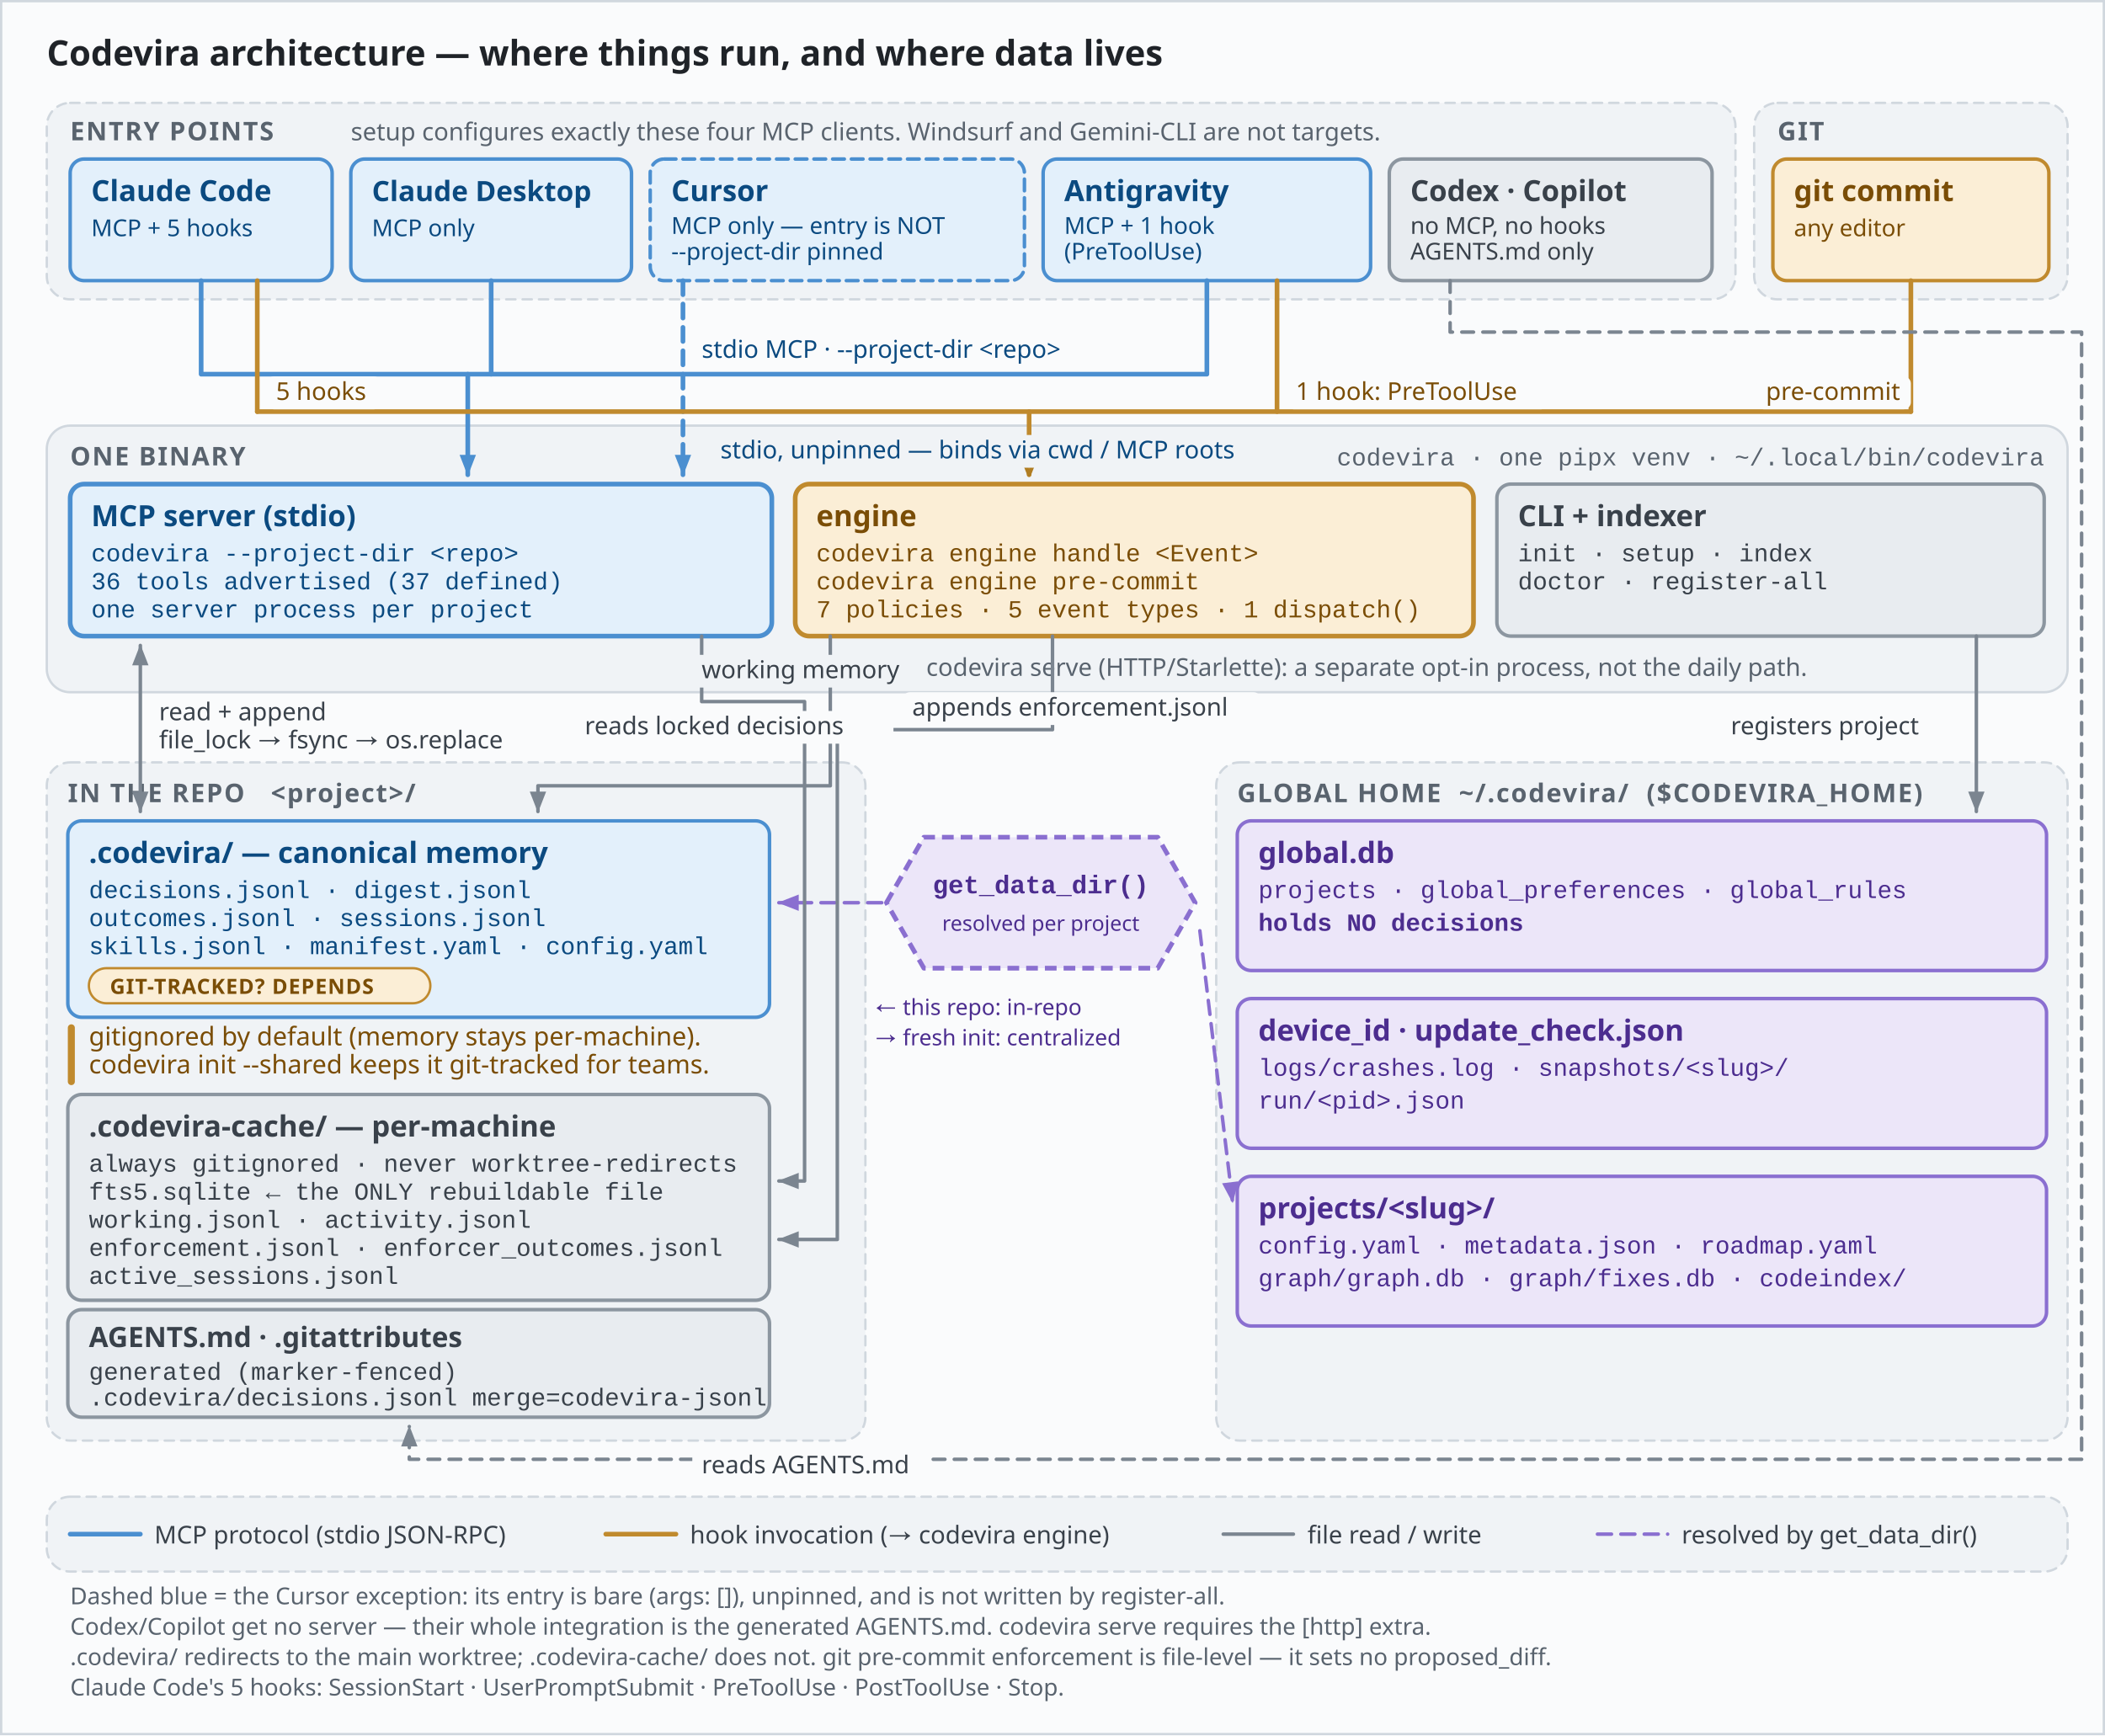
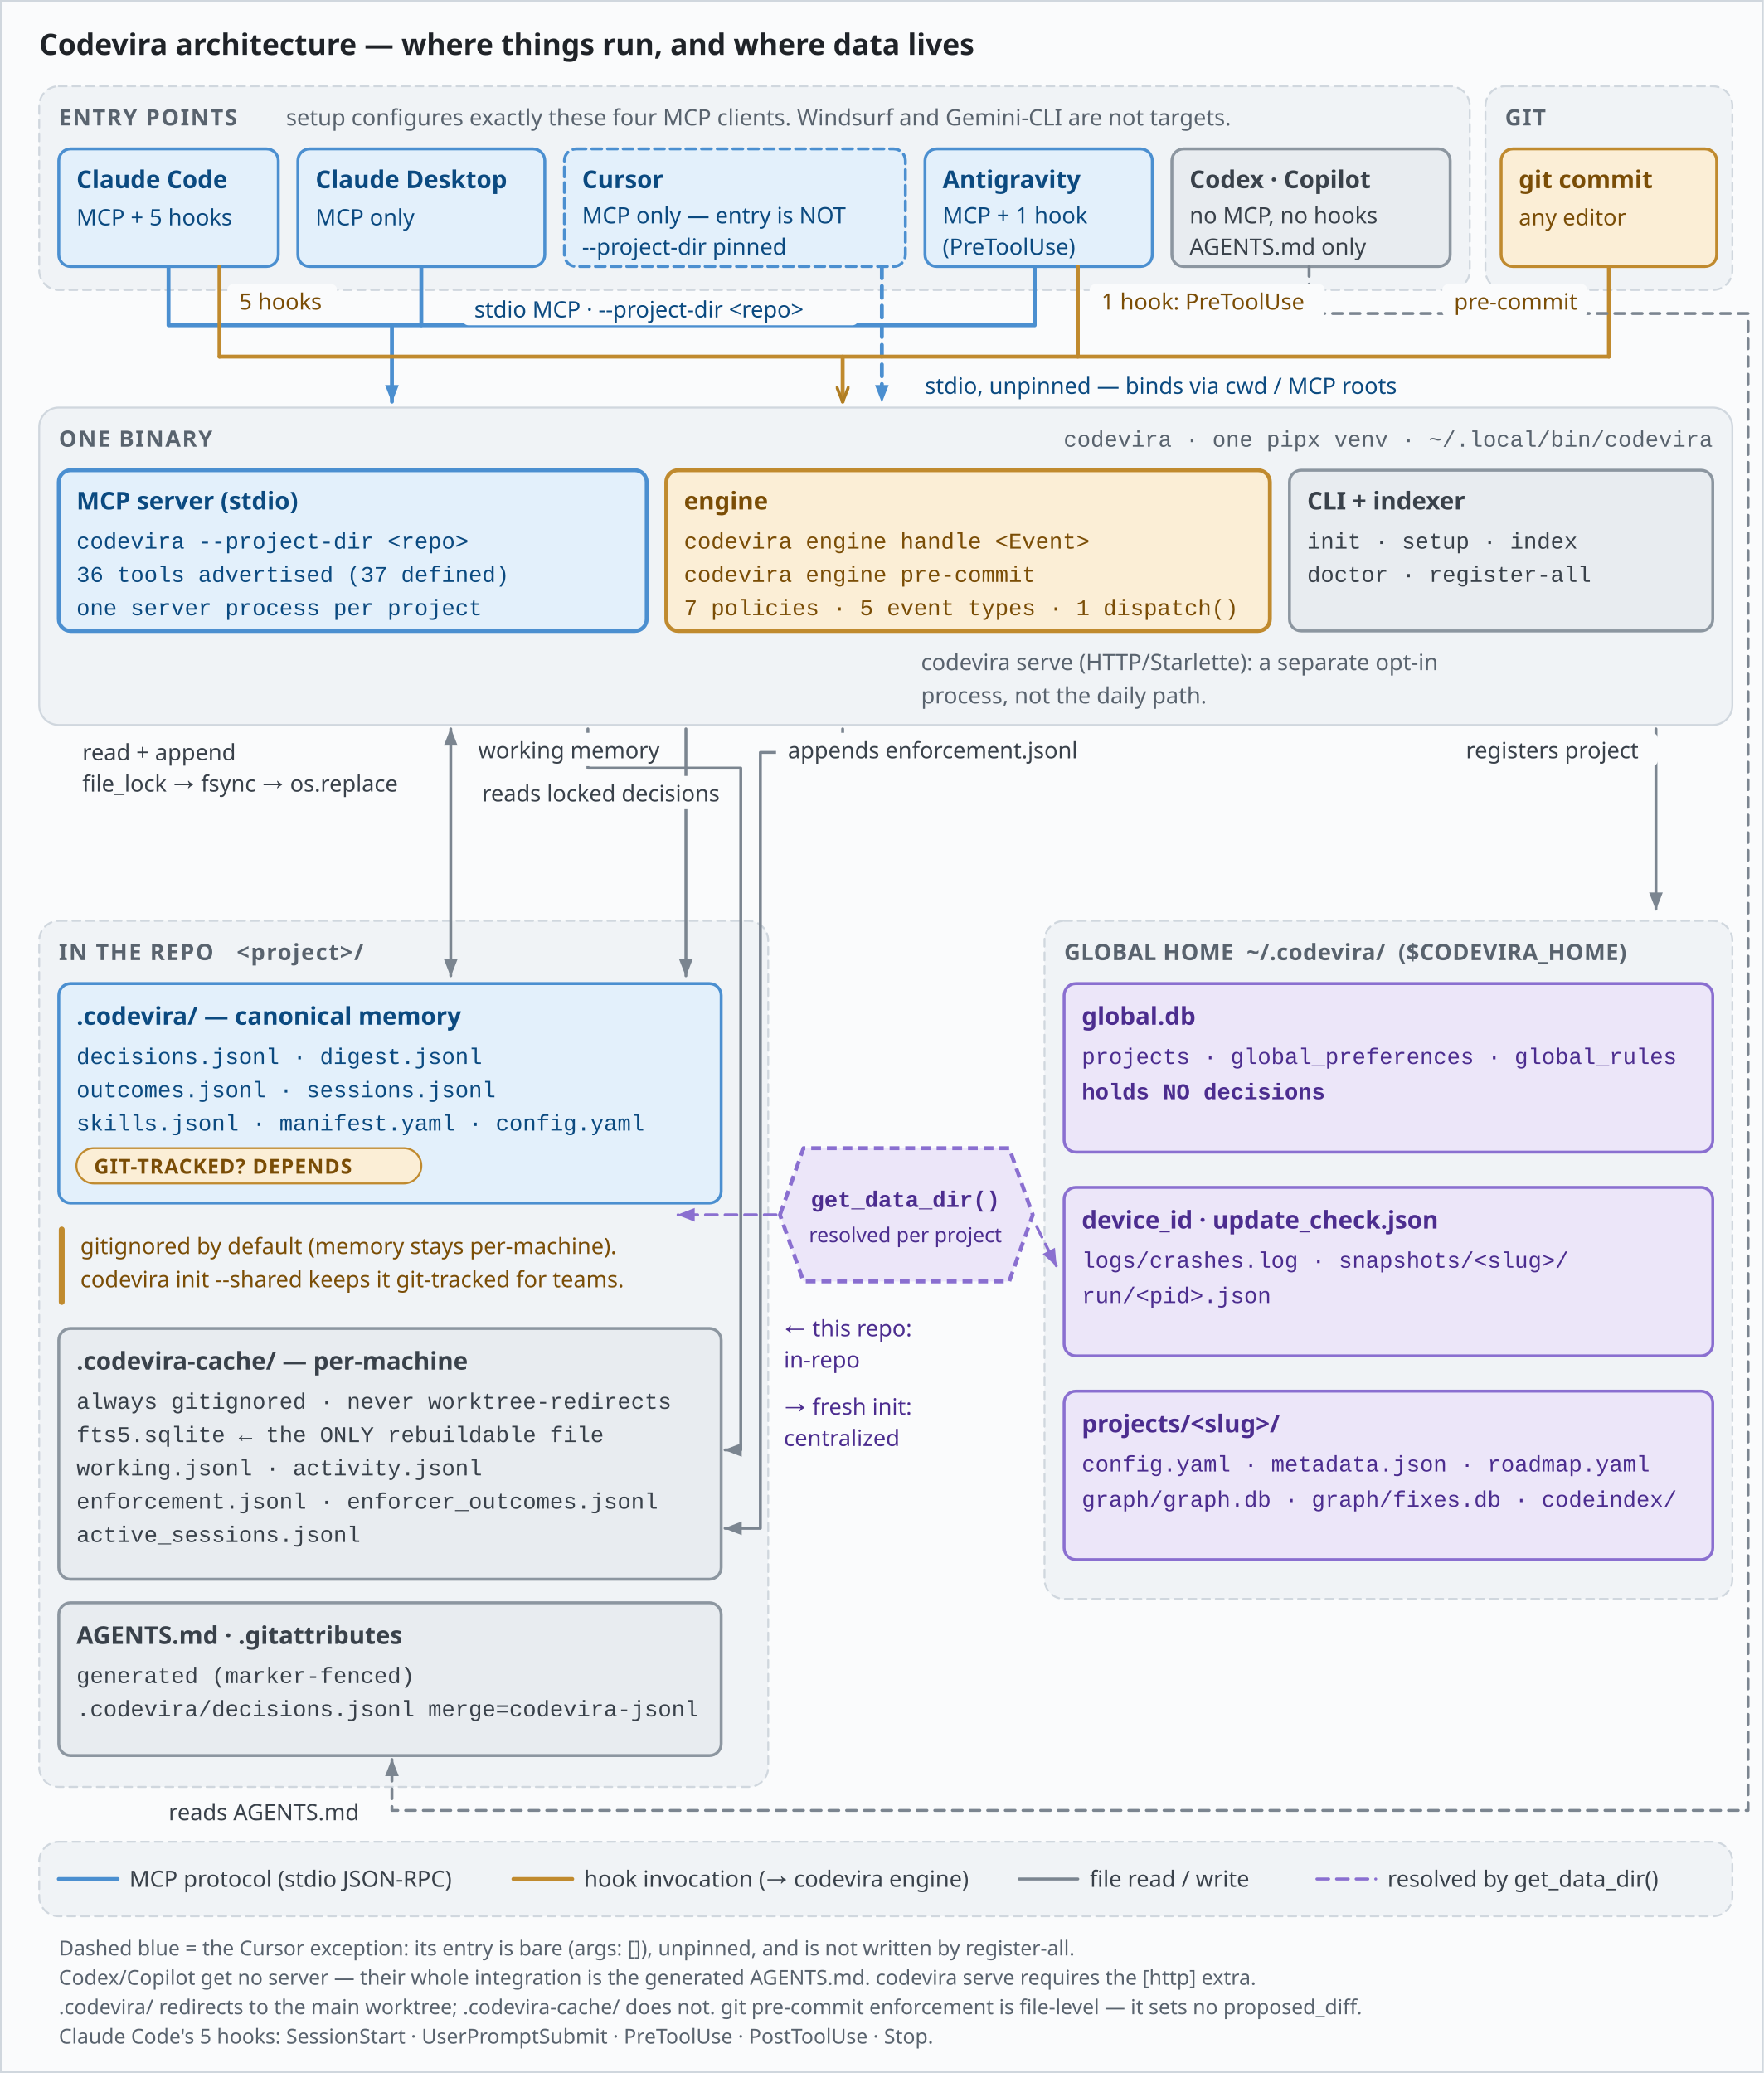
- <svg xmlns="http://www.w3.org/2000/svg" width="900" height="742" viewBox="0 0 900 742" preserveAspectRatio="xMidYMid meet" role="img" aria-label="Codevira architecture: entry points, the codevira binary, the two in-repo stores, and the global home" font-family="ui-sans-serif,-apple-system,BlinkMacSystemFont,'Segoe UI','Noto Sans',Helvetica,Arial,sans-serif">
+ <svg xmlns="http://www.w3.org/2000/svg" width="900" height="1058" viewBox="0 0 900 1058" preserveAspectRatio="xMidYMid meet" role="img" aria-label="Codevira architecture: entry points, the codevira binary, the two in-repo stores, and the global home" font-family="ui-sans-serif,-apple-system,BlinkMacSystemFont,'Segoe UI','Noto Sans',Helvetica,Arial,sans-serif">
  <defs>
    <marker id="ahBlue" markerUnits="userSpaceOnUse" markerWidth="9" markerHeight="7" refX="8.5" refY="3.5" orient="auto">
      <path d="M0 0 L9 3.5 L0 7 z" fill="#4b8fd0" />
    </marker>
    <marker id="ahAmber" markerUnits="userSpaceOnUse" markerWidth="9" markerHeight="7" refX="8" refY="3.5" orient="auto">
      <path d="M0.5 0.5 L8 3.5 L0.5 6.5" fill="none" stroke="#b07d22" stroke-width="1.6" stroke-linecap="round" stroke-linejoin="round" />
    </marker>
    <marker id="ahSlate" markerUnits="userSpaceOnUse" markerWidth="9" markerHeight="7" refX="8.5" refY="3.5" orient="auto">
      <path d="M0 0 L9 3.5 L0 7 z" fill="#7b8590" />
    </marker>
    <marker id="ahSlateBack" markerUnits="userSpaceOnUse" markerWidth="9" markerHeight="7" refX="0.5" refY="3.5" orient="auto">
      <path d="M9 0 L0 3.5 L9 7 z" fill="#7b8590" />
    </marker>
    <marker id="ahPurple" markerUnits="userSpaceOnUse" markerWidth="9" markerHeight="7" refX="8.5" refY="3.5" orient="auto">
      <path d="M0 0 L9 3.5 L0 7 z" fill="#8a6fd0" />
    </marker>
  </defs>
-   <rect x="0" y="0" width="900" height="742" fill="#fafbfc" />
-   <rect x="0.5" y="0.5" width="899" height="741" fill="none" stroke="#d0d7de" stroke-width="1" />
+   <rect x="0" y="0" width="900" height="1058" fill="#fafbfc" />
+   <rect x="0.5" y="0.5" width="899" height="1057" fill="none" stroke="#d0d7de" stroke-width="1" />
  <text x="20" y="28" font-size="15" font-weight="600" fill="#1f2328">Codevira architecture — where things run, and where data lives</text>
  <g>
-     <rect x="20" y="44" width="722" height="84" rx="10" fill="#f0f3f6" stroke="#d0d7de" stroke-width="1" stroke-dasharray="4 3" stroke-linecap="round" />
-     <text x="30" y="60" font-size="11" font-weight="600" letter-spacing="0.06em" fill="#59636e">ENTRY POINTS</text>
-     <text x="150" y="60" font-size="10.5" fill="#59636e">setup configures exactly these four MCP clients. Windsurf and Gemini-CLI are not targets.</text>
-     <rect x="30" y="68" width="112" height="52" rx="6" fill="#e3f0fb" stroke="#4b8fd0" stroke-width="1.5" />
-     <text x="39" y="86" font-size="12.5" font-weight="600" fill="#0b4a80">Claude Code</text>
-     <text x="39" y="101" font-size="10" fill="#0b4a80">MCP + 5 hooks</text>
-     <rect x="150" y="68" width="120" height="52" rx="6" fill="#e3f0fb" stroke="#4b8fd0" stroke-width="1.5" />
-     <text x="159" y="86" font-size="12" font-weight="600" fill="#0b4a80">Claude Desktop</text>
-     <text x="159" y="101" font-size="10" fill="#0b4a80">MCP only</text>
-     <rect x="278" y="68" width="160" height="52" rx="6" fill="#e3f0fb" stroke="#4b8fd0" stroke-width="1.5" stroke-dasharray="5 3" stroke-linecap="round" />
-     <text x="287" y="86" font-size="12.5" font-weight="600" fill="#0b4a80">Cursor</text>
-     <text x="287" y="100" font-size="10" fill="#0b4a80">MCP only — entry is NOT</text>
-     <text x="287" y="111" font-size="10" fill="#0b4a80">--project-dir pinned</text>
-     <rect x="446" y="68" width="140" height="52" rx="6" fill="#e3f0fb" stroke="#4b8fd0" stroke-width="1.5" />
-     <text x="455" y="86" font-size="12.5" font-weight="600" fill="#0b4a80">Antigravity</text>
-     <text x="455" y="100" font-size="10" fill="#0b4a80">MCP + 1 hook</text>
-     <text x="455" y="111" font-size="10" fill="#0b4a80">(PreToolUse)</text>
-     <rect x="594" y="68" width="138" height="52" rx="6" fill="#e8ecf0" stroke="#8c96a0" stroke-width="1.5" />
-     <text x="603" y="86" font-size="12.5" font-weight="600" fill="#39414a">Codex · Copilot</text>
-     <text x="603" y="100" font-size="10" fill="#39414a">no MCP, no hooks</text>
-     <text x="603" y="111" font-size="10" fill="#39414a">AGENTS.md only</text>
-   </g>
-   <g>
-     <rect x="750" y="44" width="134" height="84" rx="10" fill="#f0f3f6" stroke="#d0d7de" stroke-width="1" stroke-dasharray="4 3" stroke-linecap="round" />
-     <text x="760" y="60" font-size="11" font-weight="600" letter-spacing="0.06em" fill="#59636e">GIT</text>
-     <rect x="758" y="68" width="118" height="52" rx="6" fill="#fbeed6" stroke="#c08a2e" stroke-width="1.5" />
-     <text x="767" y="86" font-size="12.5" font-weight="600" fill="#7a4d06">git commit</text>
-     <text x="767" y="101" font-size="10" fill="#7a4d06">any editor</text>
-   </g>
-   <g>
-     <rect x="20" y="182" width="864" height="114" rx="10" fill="#f0f3f6" stroke="#d0d7de" stroke-width="1" />
-     <text x="30" y="199" font-size="11" font-weight="600" letter-spacing="0.06em" fill="#59636e">ONE BINARY</text>
-     <text x="874" y="199" font-size="10.5" text-anchor="end" fill="#59636e" font-family="ui-monospace,SFMono-Regular,'SF Mono',Menlo,Consolas,'Liberation Mono',monospace">codevira · one pipx venv · ~/.local/bin/codevira</text>
-     <rect x="30" y="207" width="300" height="65" rx="6" fill="#e3f0fb" stroke="#4b8fd0" stroke-width="2" />
-     <text x="39" y="225" font-size="12.5" font-weight="600" fill="#0b4a80">MCP server (stdio)</text>
-     <g font-size="10.5" fill="#0b4a80" font-family="ui-monospace,SFMono-Regular,'SF Mono',Menlo,Consolas,'Liberation Mono',monospace">
-       <text x="39" y="240">codevira --project-dir &lt;repo&gt;</text>
-       <text x="39" y="252">36 tools advertised (37 defined)</text>
-       <text x="39" y="264">one server process per project</text>
-     </g>
-     <rect x="340" y="207" width="290" height="65" rx="6" fill="#fbeed6" stroke="#c08a2e" stroke-width="2" />
-     <text x="349" y="225" font-size="12.5" font-weight="600" fill="#7a4d06">engine</text>
-     <g font-size="10.5" fill="#7a4d06" font-family="ui-monospace,SFMono-Regular,'SF Mono',Menlo,Consolas,'Liberation Mono',monospace">
-       <text x="349" y="240">codevira engine handle &lt;Event&gt;</text>
-       <text x="349" y="252">codevira engine pre-commit</text>
-       <text x="349" y="264">7 policies · 5 event types · 1 dispatch()</text>
-     </g>
-     <rect x="640" y="207" width="234" height="65" rx="6" fill="#e8ecf0" stroke="#8c96a0" stroke-width="1.5" />
-     <text x="649" y="225" font-size="12.5" font-weight="600" fill="#39414a">CLI + indexer</text>
-     <g font-size="10.5" fill="#39414a" font-family="ui-monospace,SFMono-Regular,'SF Mono',Menlo,Consolas,'Liberation Mono',monospace">
-       <text x="649" y="240">init · setup · index</text>
-       <text x="649" y="252">doctor · register-all</text>
-     </g>
-     <text x="396" y="289" font-size="10.5" fill="#59636e">codevira serve (HTTP/Starlette): a separate opt-in process, not the daily path.</text>
-   </g>
-   <g>
-     <rect x="20" y="326" width="350" height="290" rx="10" fill="#f0f3f6" stroke="#d0d7de" stroke-width="1" stroke-dasharray="4 3" stroke-linecap="round" />
-     <text x="29" y="343" font-size="11" font-weight="600" letter-spacing="0.06em" fill="#59636e">IN THE REPO   &lt;project&gt;/</text>
-     <rect x="29" y="351" width="300" height="84" rx="6" fill="#e3f0fb" stroke="#4b8fd0" stroke-width="1.5" />
-     <text x="38" y="369" font-size="12.5" font-weight="600" fill="#0b4a80">.codevira/ — canonical memory</text>
-     <g font-size="10.5" fill="#0b4a80" font-family="ui-monospace,SFMono-Regular,'SF Mono',Menlo,Consolas,'Liberation Mono',monospace">
-       <text x="38" y="384">decisions.jsonl · digest.jsonl</text>
-       <text x="38" y="396">outcomes.jsonl · sessions.jsonl</text>
-       <text x="38" y="408">skills.jsonl · manifest.yaml · config.yaml</text>
-     </g>
-     <rect x="38" y="414" width="146" height="15" rx="7.5" fill="#fbeed6" stroke="#c08a2e" stroke-width="1" />
-     <text x="47" y="425" font-size="9" font-weight="600" letter-spacing="0.04em" fill="#7a4d06">GIT-TRACKED? DEPENDS</text>
-     <rect x="29" y="438" width="3" height="26" rx="1.5" fill="#c08a2e" />
-     <text x="38" y="447" font-size="11" fill="#7a4d06">gitignored by default (memory stays per-machine).</text>
-     <text x="38" y="459" font-size="11" fill="#7a4d06">codevira init --shared keeps it git-tracked for teams.</text>
-     <rect x="29" y="468" width="300" height="88" rx="6" fill="#e8ecf0" stroke="#8c96a0" stroke-width="1.5" />
-     <text x="38" y="486" font-size="12.5" font-weight="600" fill="#39414a">.codevira-cache/ — per-machine</text>
-     <g font-size="10.5" fill="#39414a" font-family="ui-monospace,SFMono-Regular,'SF Mono',Menlo,Consolas,'Liberation Mono',monospace">
-       <text x="38" y="501">always gitignored · never worktree-redirects</text>
-       <text x="38" y="513">fts5.sqlite  ← the ONLY rebuildable file</text>
-       <text x="38" y="525">working.jsonl · activity.jsonl</text>
-       <text x="38" y="537">enforcement.jsonl · enforcer_outcomes.jsonl</text>
-       <text x="38" y="549">active_sessions.jsonl</text>
-     </g>
-     <rect x="29" y="560" width="300" height="46" rx="6" fill="#e8ecf0" stroke="#8c96a0" stroke-width="1.5" />
-     <text x="38" y="576" font-size="12" font-weight="600" fill="#39414a">AGENTS.md  ·  .gitattributes</text>
-     <g font-size="10.5" fill="#39414a" font-family="ui-monospace,SFMono-Regular,'SF Mono',Menlo,Consolas,'Liberation Mono',monospace">
-       <text x="38" y="590">generated (marker-fenced)</text>
-       <text x="38" y="601">.codevira/decisions.jsonl merge=codevira-jsonl</text>
-     </g>
-   </g>
-   <g>
-     <rect x="520" y="326" width="364" height="290" rx="10" fill="#f0f3f6" stroke="#d0d7de" stroke-width="1" stroke-dasharray="4 3" stroke-linecap="round" />
-     <text x="529" y="343" font-size="11" font-weight="600" letter-spacing="0.06em" fill="#59636e">GLOBAL HOME  ~/.codevira/  ($CODEVIRA_HOME)</text>
-     <rect x="529" y="351" width="346" height="64" rx="6" fill="#ece6f9" stroke="#8a6fd0" stroke-width="1.5" />
-     <text x="538" y="369" font-size="12.5" font-weight="600" fill="#4c2d8f">global.db</text>
-     <g font-size="10.5" fill="#4c2d8f" font-family="ui-monospace,SFMono-Regular,'SF Mono',Menlo,Consolas,'Liberation Mono',monospace">
-       <text x="538" y="384">projects · global_preferences · global_rules</text>
-       <text x="538" y="398" font-weight="700">holds NO decisions</text>
-     </g>
-     <rect x="529" y="427" width="346" height="64" rx="6" fill="#ece6f9" stroke="#8a6fd0" stroke-width="1.5" />
-     <text x="538" y="445" font-size="12.5" font-weight="600" fill="#4c2d8f">device_id · update_check.json</text>
-     <g font-size="10.5" fill="#4c2d8f" font-family="ui-monospace,SFMono-Regular,'SF Mono',Menlo,Consolas,'Liberation Mono',monospace">
-       <text x="538" y="460">logs/crashes.log · snapshots/&lt;slug&gt;/</text>
-       <text x="538" y="474">run/&lt;pid&gt;.json</text>
-     </g>
-     <rect x="529" y="503" width="346" height="64" rx="6" fill="#ece6f9" stroke="#8a6fd0" stroke-width="1.5" />
-     <text x="538" y="521" font-size="12.5" font-weight="600" fill="#4c2d8f">projects/&lt;slug&gt;/</text>
-     <g font-size="10.5" fill="#4c2d8f" font-family="ui-monospace,SFMono-Regular,'SF Mono',Menlo,Consolas,'Liberation Mono',monospace">
-       <text x="538" y="536">config.yaml · metadata.json · roadmap.yaml</text>
-       <text x="538" y="550">graph/graph.db · graph/fixes.db · codeindex/</text>
-     </g>
-   </g>
-   <g>
-     <path d="M379 386 L395 358 L495 358 L511 386 L495 414 L395 414 Z" fill="#ece6f9" stroke="#8a6fd0" stroke-width="2" stroke-dasharray="5 3" stroke-linejoin="round" />
-     <text x="445" y="382" font-size="11" text-anchor="middle" fill="#4c2d8f" font-weight="600" font-family="ui-monospace,SFMono-Regular,'SF Mono',Menlo,Consolas,'Liberation Mono',monospace">get_data_dir()</text>
-     <text x="445" y="398" font-size="9" text-anchor="middle" fill="#4c2d8f">resolved per project</text>
-     <path d="M377 386 L333 386" fill="none" stroke="#8a6fd0" stroke-width="1.5" stroke-dasharray="6 4" stroke-linecap="round" marker-end="url(#ahPurple)" />
-     <path d="M513 398 L527 514" fill="none" stroke="#8a6fd0" stroke-width="1.5" stroke-dasharray="6 4" stroke-linecap="round" marker-end="url(#ahPurple)" />
-     <text x="374" y="434" font-size="9.5" fill="#4c2d8f">← this repo: in-repo</text>
-     <text x="374" y="447" font-size="9.5" fill="#4c2d8f">→ fresh init: centralized</text>
+     <rect x="20" y="44" width="730" height="104" rx="10" fill="#f0f3f6" stroke="#d0d7de" stroke-width="1" stroke-dasharray="4 3" stroke-linecap="round" />
+     <text x="30" y="64" font-size="11.5" font-weight="600" letter-spacing="0.06em" fill="#59636e">ENTRY POINTS</text>
+     <text x="146" y="64" font-size="11.5" fill="#59636e">setup configures exactly these four MCP clients. Windsurf and Gemini-CLI are not targets.</text>
+     <rect x="30" y="76" width="112" height="60" rx="6" fill="#e3f0fb" stroke="#4b8fd0" stroke-width="1.5" />
+     <text x="39" y="96" font-size="12.5" font-weight="600" fill="#0b4a80">Claude Code</text>
+     <text x="39" y="115" font-size="11.5" fill="#0b4a80">MCP + 5 hooks</text>
+     <rect x="152" y="76" width="126" height="60" rx="6" fill="#e3f0fb" stroke="#4b8fd0" stroke-width="1.5" />
+     <text x="161" y="96" font-size="12.5" font-weight="600" fill="#0b4a80">Claude Desktop</text>
+     <text x="161" y="115" font-size="11.5" fill="#0b4a80">MCP only</text>
+     <rect x="288" y="76" width="174" height="60" rx="6" fill="#e3f0fb" stroke="#4b8fd0" stroke-width="1.5" stroke-dasharray="5 3" stroke-linecap="round" />
+     <text x="297" y="96" font-size="12.5" font-weight="600" fill="#0b4a80">Cursor</text>
+     <text x="297" y="114" font-size="11.5" fill="#0b4a80">MCP only — entry is NOT</text>
+     <text x="297" y="130" font-size="11.5" fill="#0b4a80">--project-dir pinned</text>
+     <rect x="472" y="76" width="116" height="60" rx="6" fill="#e3f0fb" stroke="#4b8fd0" stroke-width="1.5" />
+     <text x="481" y="96" font-size="12.5" font-weight="600" fill="#0b4a80">Antigravity</text>
+     <text x="481" y="114" font-size="11.5" fill="#0b4a80">MCP + 1 hook</text>
+     <text x="481" y="130" font-size="11.5" fill="#0b4a80">(PreToolUse)</text>
+     <rect x="598" y="76" width="142" height="60" rx="6" fill="#e8ecf0" stroke="#8c96a0" stroke-width="1.5" />
+     <text x="607" y="96" font-size="12.5" font-weight="600" fill="#39414a">Codex · Copilot</text>
+     <text x="607" y="114" font-size="11.5" fill="#39414a">no MCP, no hooks</text>
+     <text x="607" y="130" font-size="11.5" fill="#39414a">AGENTS.md only</text>
+   </g>
+   <g>
+     <rect x="758" y="44" width="126" height="104" rx="10" fill="#f0f3f6" stroke="#d0d7de" stroke-width="1" stroke-dasharray="4 3" stroke-linecap="round" />
+     <text x="768" y="64" font-size="11.5" font-weight="600" letter-spacing="0.06em" fill="#59636e">GIT</text>
+     <rect x="766" y="76" width="110" height="60" rx="6" fill="#fbeed6" stroke="#c08a2e" stroke-width="1.5" />
+     <text x="775" y="96" font-size="12.5" font-weight="600" fill="#7a4d06">git commit</text>
+     <text x="775" y="115" font-size="11.5" fill="#7a4d06">any editor</text>
+   </g>
+   <g>
+     <rect x="20" y="208" width="864" height="162" rx="10" fill="#f0f3f6" stroke="#d0d7de" stroke-width="1" />
+     <text x="30" y="228" font-size="11.5" font-weight="600" letter-spacing="0.06em" fill="#59636e">ONE BINARY</text>
+     <text x="874" y="228" font-size="11.5" text-anchor="end" fill="#59636e" font-family="ui-monospace,SFMono-Regular,'SF Mono',Menlo,Consolas,'Liberation Mono',monospace">codevira · one pipx venv · ~/.local/bin/codevira</text>
+     <rect x="30" y="240" width="300" height="82" rx="6" fill="#e3f0fb" stroke="#4b8fd0" stroke-width="2" />
+     <text x="39" y="260" font-size="12.5" font-weight="600" fill="#0b4a80">MCP server (stdio)</text>
+     <g font-size="11.5" fill="#0b4a80" font-family="ui-monospace,SFMono-Regular,'SF Mono',Menlo,Consolas,'Liberation Mono',monospace">
+       <text x="39" y="280">codevira --project-dir &lt;repo&gt;</text>
+       <text x="39" y="297">36 tools advertised (37 defined)</text>
+       <text x="39" y="314">one server process per project</text>
+     </g>
+     <rect x="340" y="240" width="308" height="82" rx="6" fill="#fbeed6" stroke="#c08a2e" stroke-width="2" />
+     <text x="349" y="260" font-size="12.5" font-weight="600" fill="#7a4d06">engine</text>
+     <g font-size="11.5" fill="#7a4d06" font-family="ui-monospace,SFMono-Regular,'SF Mono',Menlo,Consolas,'Liberation Mono',monospace">
+       <text x="349" y="280">codevira engine handle &lt;Event&gt;</text>
+       <text x="349" y="297">codevira engine pre-commit</text>
+       <text x="349" y="314">7 policies · 5 event types · 1 dispatch()</text>
+     </g>
+     <rect x="658" y="240" width="216" height="82" rx="6" fill="#e8ecf0" stroke="#8c96a0" stroke-width="1.5" />
+     <text x="667" y="260" font-size="12.5" font-weight="600" fill="#39414a">CLI + indexer</text>
+     <g font-size="11.5" fill="#39414a" font-family="ui-monospace,SFMono-Regular,'SF Mono',Menlo,Consolas,'Liberation Mono',monospace">
+       <text x="667" y="280">init · setup · index</text>
+       <text x="667" y="297">doctor · register-all</text>
+     </g>
+     <g font-size="11.5" fill="#59636e">
+       <text x="470" y="342">codevira serve (HTTP/Starlette): a separate opt-in</text>
+       <text x="470" y="359">process, not the daily path.</text>
+     </g>
+   </g>
+   <g>
+     <rect x="20" y="470" width="372" height="442" rx="10" fill="#f0f3f6" stroke="#d0d7de" stroke-width="1" stroke-dasharray="4 3" stroke-linecap="round" />
+     <text x="30" y="490" font-size="11.5" font-weight="600" letter-spacing="0.06em" fill="#59636e">IN THE REPO   &lt;project&gt;/</text>
+     <rect x="30" y="502" width="338" height="112" rx="6" fill="#e3f0fb" stroke="#4b8fd0" stroke-width="1.5" />
+     <text x="39" y="523" font-size="12.5" font-weight="600" fill="#0b4a80">.codevira/ — canonical memory</text>
+     <g font-size="11.5" fill="#0b4a80" font-family="ui-monospace,SFMono-Regular,'SF Mono',Menlo,Consolas,'Liberation Mono',monospace">
+       <text x="39" y="543">decisions.jsonl · digest.jsonl</text>
+       <text x="39" y="560">outcomes.jsonl · sessions.jsonl</text>
+       <text x="39" y="577">skills.jsonl · manifest.yaml · config.yaml</text>
+     </g>
+     <rect x="39" y="586" width="176" height="18" rx="9" fill="#fbeed6" stroke="#c08a2e" stroke-width="1" />
+     <text x="48" y="599" font-size="10.5" font-weight="600" letter-spacing="0.04em" fill="#7a4d06">GIT-TRACKED? DEPENDS</text>
+     <rect x="30" y="626" width="3" height="40" rx="1.5" fill="#c08a2e" />
+     <text x="41" y="640" font-size="11.5" fill="#7a4d06">gitignored by default (memory stays per-machine).</text>
+     <text x="41" y="657" font-size="11.5" fill="#7a4d06">codevira init --shared keeps it git-tracked for teams.</text>
+     <rect x="30" y="678" width="338" height="128" rx="6" fill="#e8ecf0" stroke="#8c96a0" stroke-width="1.5" />
+     <text x="39" y="699" font-size="12.5" font-weight="600" fill="#39414a">.codevira-cache/ — per-machine</text>
+     <g font-size="11.5" fill="#39414a" font-family="ui-monospace,SFMono-Regular,'SF Mono',Menlo,Consolas,'Liberation Mono',monospace">
+       <text x="39" y="719">always gitignored · never worktree-redirects</text>
+       <text x="39" y="736">fts5.sqlite  ← the ONLY rebuildable file</text>
+       <text x="39" y="753">working.jsonl · activity.jsonl</text>
+       <text x="39" y="770">enforcement.jsonl · enforcer_outcomes.jsonl</text>
+       <text x="39" y="787">active_sessions.jsonl</text>
+     </g>
+     <rect x="30" y="818" width="338" height="78" rx="6" fill="#e8ecf0" stroke="#8c96a0" stroke-width="1.5" />
+     <text x="39" y="839" font-size="12.5" font-weight="600" fill="#39414a">AGENTS.md  ·  .gitattributes</text>
+     <g font-size="11.5" fill="#39414a" font-family="ui-monospace,SFMono-Regular,'SF Mono',Menlo,Consolas,'Liberation Mono',monospace">
+       <text x="39" y="859">generated (marker-fenced)</text>
+       <text x="39" y="876">.codevira/decisions.jsonl merge=codevira-jsonl</text>
+     </g>
+   </g>
+   <g>
+     <rect x="533" y="470" width="351" height="346" rx="10" fill="#f0f3f6" stroke="#d0d7de" stroke-width="1" stroke-dasharray="4 3" stroke-linecap="round" />
+     <text x="543" y="490" font-size="11.5" font-weight="600" letter-spacing="0.02em" fill="#59636e">GLOBAL HOME  ~/.codevira/  ($CODEVIRA_HOME)</text>
+     <rect x="543" y="502" width="331" height="86" rx="6" fill="#ece6f9" stroke="#8a6fd0" stroke-width="1.5" />
+     <text x="552" y="523" font-size="12.5" font-weight="600" fill="#4c2d8f">global.db</text>
+     <g font-size="11.5" fill="#4c2d8f" font-family="ui-monospace,SFMono-Regular,'SF Mono',Menlo,Consolas,'Liberation Mono',monospace">
+       <text x="552" y="543">projects · global_preferences · global_rules</text>
+       <text x="552" y="561" font-weight="700">holds NO decisions</text>
+     </g>
+     <rect x="543" y="606" width="331" height="86" rx="6" fill="#ece6f9" stroke="#8a6fd0" stroke-width="1.5" />
+     <text x="552" y="627" font-size="12.5" font-weight="600" fill="#4c2d8f">device_id · update_check.json</text>
+     <g font-size="11.5" fill="#4c2d8f" font-family="ui-monospace,SFMono-Regular,'SF Mono',Menlo,Consolas,'Liberation Mono',monospace">
+       <text x="552" y="647">logs/crashes.log · snapshots/&lt;slug&gt;/</text>
+       <text x="552" y="665">run/&lt;pid&gt;.json</text>
+     </g>
+     <rect x="543" y="710" width="331" height="86" rx="6" fill="#ece6f9" stroke="#8a6fd0" stroke-width="1.5" />
+     <text x="552" y="731" font-size="12.5" font-weight="600" fill="#4c2d8f">projects/&lt;slug&gt;/</text>
+     <g font-size="11.5" fill="#4c2d8f" font-family="ui-monospace,SFMono-Regular,'SF Mono',Menlo,Consolas,'Liberation Mono',monospace">
+       <text x="552" y="751">config.yaml · metadata.json · roadmap.yaml</text>
+       <text x="552" y="769">graph/graph.db · graph/fixes.db · codeindex/</text>
+     </g>
+   </g>
+   <g>
+     <path d="M398 620 L410 586 L515 586 L527 620 L515 654 L410 654 Z" fill="#ece6f9" stroke="#8a6fd0" stroke-width="2" stroke-dasharray="5 3" stroke-linejoin="round" />
+     <text x="462" y="616" font-size="11.5" text-anchor="middle" fill="#4c2d8f" font-weight="600" font-family="ui-monospace,SFMono-Regular,'SF Mono',Menlo,Consolas,'Liberation Mono',monospace">get_data_dir()</text>
+     <text x="462" y="634" font-size="10.5" text-anchor="middle" fill="#4c2d8f">resolved per project</text>
+     <path d="M396 620 L346 620" fill="none" stroke="#8a6fd0" stroke-width="1.5" stroke-dasharray="6 4" stroke-linecap="round" marker-end="url(#ahPurple)" />
+     <path d="M529 626 L539 646" fill="none" stroke="#8a6fd0" stroke-width="1.5" stroke-dasharray="6 4" stroke-linecap="round" marker-end="url(#ahPurple)" />
+     <g font-size="11.5" fill="#4c2d8f">
+       <text x="400" y="682">← this repo:</text>
+       <text x="400" y="698">in-repo</text>
+       <text x="400" y="722">→ fresh init:</text>
+       <text x="400" y="738">centralized</text>
+     </g>
  </g>
  <g fill="none" stroke-linecap="round" stroke-linejoin="round">
    <g stroke="#4b8fd0" stroke-width="2">
-       <path d="M86 120 L86 160 L516 160 L516 120" />
-       <path d="M210 120 L210 160" />
-       <path d="M200 160 L200 203" marker-end="url(#ahBlue)" />
-       <path d="M292 120 L292 203" stroke-dasharray="6 4" marker-end="url(#ahBlue)" />
+       <path d="M86 136 L86 166 L528 166 L528 136" />
+       <path d="M215 136 L215 166" />
+       <path d="M200 166 L200 205" marker-end="url(#ahBlue)" />
+       <path d="M450 136 L450 205" stroke-dasharray="6 4" marker-end="url(#ahBlue)" />
    </g>
    <g stroke="#c08a2e" stroke-width="2">
-       <path d="M110 120 L110 176" />
-       <path d="M546 120 L546 176" />
-       <path d="M817 120 L817 176" />
-       <path d="M817 176 L110 176" />
-       <path d="M440 176 L440 203" marker-end="url(#ahAmber)" />
+       <path d="M112 136 L112 182" />
+       <path d="M550 136 L550 182" />
+       <path d="M821 136 L821 182" />
+       <path d="M821 182 L112 182" />
+       <path d="M430 182 L430 205" marker-end="url(#ahAmber)" />
    </g>
    <g stroke="#7b8590" stroke-width="1.5">
-       <path d="M60 276 L60 347" marker-start="url(#ahSlateBack)" marker-end="url(#ahSlate)" />
-       <path d="M355 272 L355 336 L230 336 L230 347" marker-end="url(#ahSlate)" />
-       <path d="M300 272 L300 300 L344 300 L344 505 L333 505" marker-end="url(#ahSlate)" />
-       <path d="M450 272 L450 312 L358 312 L358 530 L333 530" marker-end="url(#ahSlate)" />
-       <path d="M845 272 L845 347" marker-end="url(#ahSlate)" />
-       <path d="M620 120 L620 142 L890 142 L890 624 L175 624 L175 610" stroke-dasharray="5 4" marker-end="url(#ahSlate)" />
-     </g>
-   </g>
-   <g font-size="10.5" font-weight="500">
-     <rect x="296" y="143" width="192" height="14" rx="3" fill="#fafbfc" />
-     <text x="300" y="153" fill="#0b4a80">stdio MCP · --project-dir &lt;repo&gt;</text>
-     <rect x="304" y="186" width="259" height="14" rx="3" fill="#f0f3f6" />
-     <text x="308" y="196" fill="#0b4a80">stdio, unpinned — binds via cwd / MCP roots</text>
-     <rect x="114" y="161" width="49" height="14" rx="3" fill="#fafbfc" />
-     <text x="118" y="171" fill="#7a4d06">5 hooks</text>
-     <rect x="550" y="161" width="112" height="14" rx="3" fill="#fafbfc" />
-     <text x="554" y="171" fill="#7a4d06">1 hook: PreToolUse</text>
-     <rect x="751" y="161" width="66" height="14" rx="3" fill="#fafbfc" />
-     <text x="755" y="171" fill="#7a4d06">pre-commit</text>
-     <rect x="64" y="298" width="182" height="26" rx="3" fill="#fafbfc" />
-     <text x="68" y="308" fill="#39414a">read + append</text>
-     <text x="68" y="320" fill="#39414a">file_lock → fsync → os.replace</text>
-     <rect x="246" y="304" width="136" height="14" rx="3" fill="#fafbfc" />
-     <text x="250" y="314" fill="#39414a">reads locked decisions</text>
-     <rect x="296" y="280" width="92" height="14" rx="3" fill="#f0f3f6" />
-     <text x="300" y="290" fill="#39414a">working memory</text>
-     <rect x="386" y="296" width="153" height="14" rx="3" fill="#fafbfc" />
-     <text x="390" y="306" fill="#39414a">appends enforcement.jsonl</text>
-     <rect x="736" y="304" width="107" height="14" rx="3" fill="#fafbfc" />
-     <text x="740" y="314" fill="#39414a">registers project</text>
-     <rect x="296" y="620" width="101" height="14" rx="3" fill="#fafbfc" />
-     <text x="300" y="630" fill="#39414a">reads AGENTS.md</text>
-   </g>
-   <g>
-     <rect x="20" y="640" width="864" height="32" rx="10" fill="#f0f3f6" stroke="#d0d7de" stroke-width="1" stroke-dasharray="4 3" stroke-linecap="round" />
+       <path d="M230 372 L230 498" marker-start="url(#ahSlateBack)" marker-end="url(#ahSlate)" />
+       <path d="M350 372 L350 498" marker-end="url(#ahSlate)" />
+       <path d="M300 372 L300 392 L378 392 L378 740 L370 740" marker-end="url(#ahSlate)" />
+       <path d="M430 372 L430 384 L388 384 L388 780 L370 780" marker-end="url(#ahSlate)" />
+       <path d="M845 372 L845 464" marker-end="url(#ahSlate)" />
+       <path d="M668 136 L668 160 L892 160 L892 924 L200 924 L200 898" stroke-dasharray="5 4" marker-end="url(#ahSlate)" />
+     </g>
+   </g>
+   <g font-size="11.5" font-weight="500">
+     <rect x="236" y="149" width="202" height="17" rx="3" fill="#fafbfc" />
+     <text x="242" y="162" fill="#0b4a80">stdio MCP · --project-dir &lt;repo&gt;</text>
+     <rect x="466" y="188" width="270" height="17" rx="3" fill="#fafbfc" />
+     <text x="472" y="201" fill="#0b4a80">stdio, unpinned — binds via cwd / MCP roots</text>
+     <rect x="116" y="145" width="56" height="17" rx="3" fill="#fafbfc" />
+     <text x="122" y="158" fill="#7a4d06">5 hooks</text>
+     <rect x="556" y="145" width="120" height="17" rx="3" fill="#fafbfc" />
+     <text x="562" y="158" fill="#7a4d06">1 hook: PreToolUse</text>
+     <rect x="736" y="145" width="74" height="17" rx="3" fill="#fafbfc" />
+     <text x="742" y="158" fill="#7a4d06">pre-commit</text>
+     <rect x="36" y="374" width="182" height="34" rx="3" fill="#fafbfc" />
+     <text x="42" y="388" fill="#39414a">read + append</text>
+     <text x="42" y="404" fill="#39414a">file_lock → fsync → os.replace</text>
+     <rect x="238" y="374" width="108" height="17" rx="3" fill="#fafbfc" />
+     <text x="244" y="387" fill="#39414a">working memory</text>
+     <rect x="240" y="396" width="136" height="17" rx="3" fill="#fafbfc" />
+     <text x="246" y="409" fill="#39414a">reads locked decisions</text>
+     <rect x="396" y="374" width="164" height="17" rx="3" fill="#fafbfc" />
+     <text x="402" y="387" fill="#39414a">appends enforcement.jsonl</text>
+     <rect x="742" y="374" width="104" height="17" rx="3" fill="#fafbfc" />
+     <text x="748" y="387" fill="#39414a">registers project</text>
+     <rect x="80" y="916" width="116" height="17" rx="3" fill="#fafbfc" />
+     <text x="86" y="929" fill="#39414a">reads AGENTS.md</text>
+   </g>
+   <g>
+     <rect x="20" y="940" width="864" height="38" rx="10" fill="#f0f3f6" stroke="#d0d7de" stroke-width="1" stroke-dasharray="4 3" stroke-linecap="round" />
    <g stroke-linecap="round" fill="none">
-       <path d="M30 656 L60 656" stroke="#4b8fd0" stroke-width="2" />
-       <path d="M259 656 L289 656" stroke="#c08a2e" stroke-width="2" />
-       <path d="M523 656 L553 656" stroke="#7b8590" stroke-width="1.5" />
-       <path d="M683 656 L713 656" stroke="#8a6fd0" stroke-width="1.5" stroke-dasharray="6 4" />
-     </g>
-     <g font-size="10.5" fill="#39414a">
-       <text x="66" y="660">MCP protocol (stdio JSON-RPC)</text>
-       <text x="295" y="660">hook invocation (→ codevira engine)</text>
-       <text x="559" y="660">file read / write</text>
-       <text x="719" y="660">resolved by get_data_dir()</text>
-     </g>
-   </g>
-   <g font-size="10" fill="#59636e">
-     <text x="30" y="686">Dashed blue = the Cursor exception: its entry is bare (args: []), unpinned, and is not written by register-all.</text>
-     <text x="30" y="699">Codex/Copilot get no server — their whole integration is the generated AGENTS.md. codevira serve requires the [http] extra.</text>
-     <text x="30" y="712">.codevira/ redirects to the main worktree; .codevira-cache/ does not. git pre-commit enforcement is file-level — it sets no proposed_diff.</text>
-     <text x="30" y="725">Claude Code's 5 hooks: SessionStart · UserPromptSubmit · PreToolUse · PostToolUse · Stop.</text>
+       <path d="M30 959 L60 959" stroke="#4b8fd0" stroke-width="2" />
+       <path d="M262 959 L292 959" stroke="#c08a2e" stroke-width="2" />
+       <path d="M520 959 L550 959" stroke="#7b8590" stroke-width="1.5" />
+       <path d="M672 959 L702 959" stroke="#8a6fd0" stroke-width="1.5" stroke-dasharray="6 4" />
+     </g>
+     <g font-size="11.5" fill="#39414a">
+       <text x="66" y="963">MCP protocol (stdio JSON-RPC)</text>
+       <text x="298" y="963">hook invocation (→ codevira engine)</text>
+       <text x="556" y="963">file read / write</text>
+       <text x="708" y="963">resolved by get_data_dir()</text>
+     </g>
+   </g>
+   <g font-size="10.5" fill="#59636e">
+     <text x="30" y="998">Dashed blue = the Cursor exception: its entry is bare (args: []), unpinned, and is not written by register-all.</text>
+     <text x="30" y="1013">Codex/Copilot get no server — their whole integration is the generated AGENTS.md. codevira serve requires the [http] extra.</text>
+     <text x="30" y="1028">.codevira/ redirects to the main worktree; .codevira-cache/ does not. git pre-commit enforcement is file-level — it sets no proposed_diff.</text>
+     <text x="30" y="1043">Claude Code's 5 hooks: SessionStart · UserPromptSubmit · PreToolUse · PostToolUse · Stop.</text>
  </g>
</svg>
